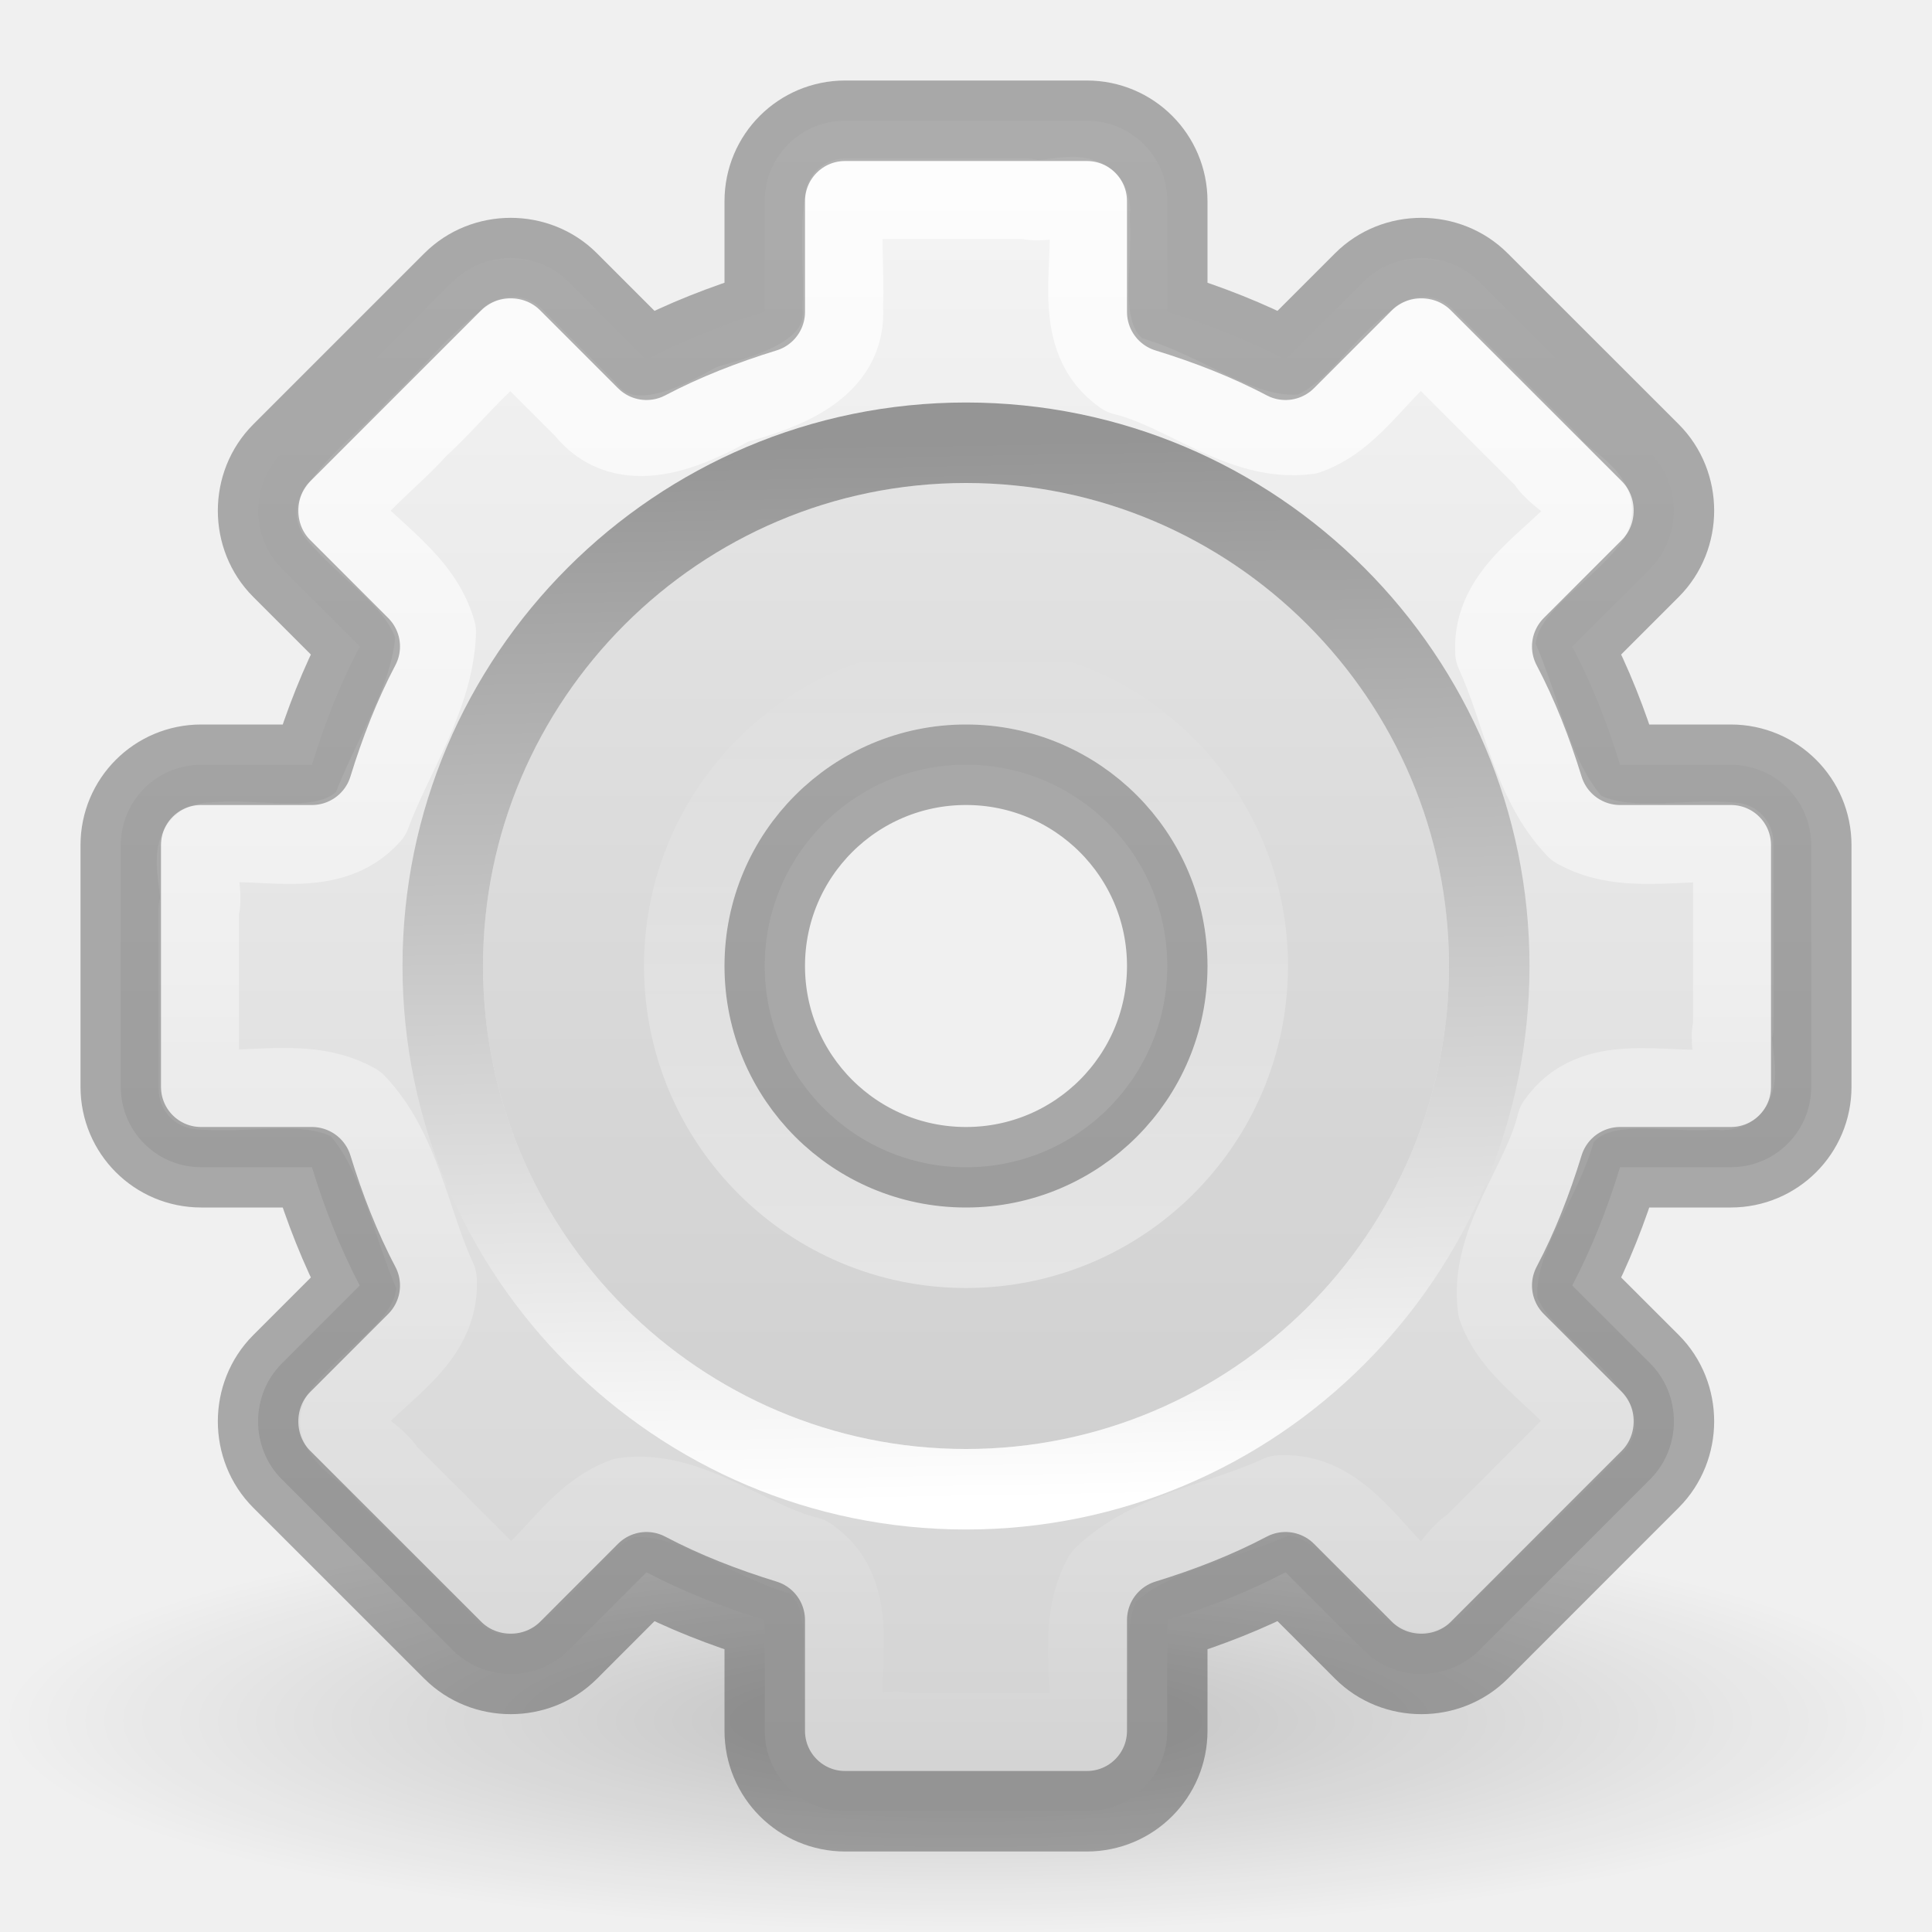
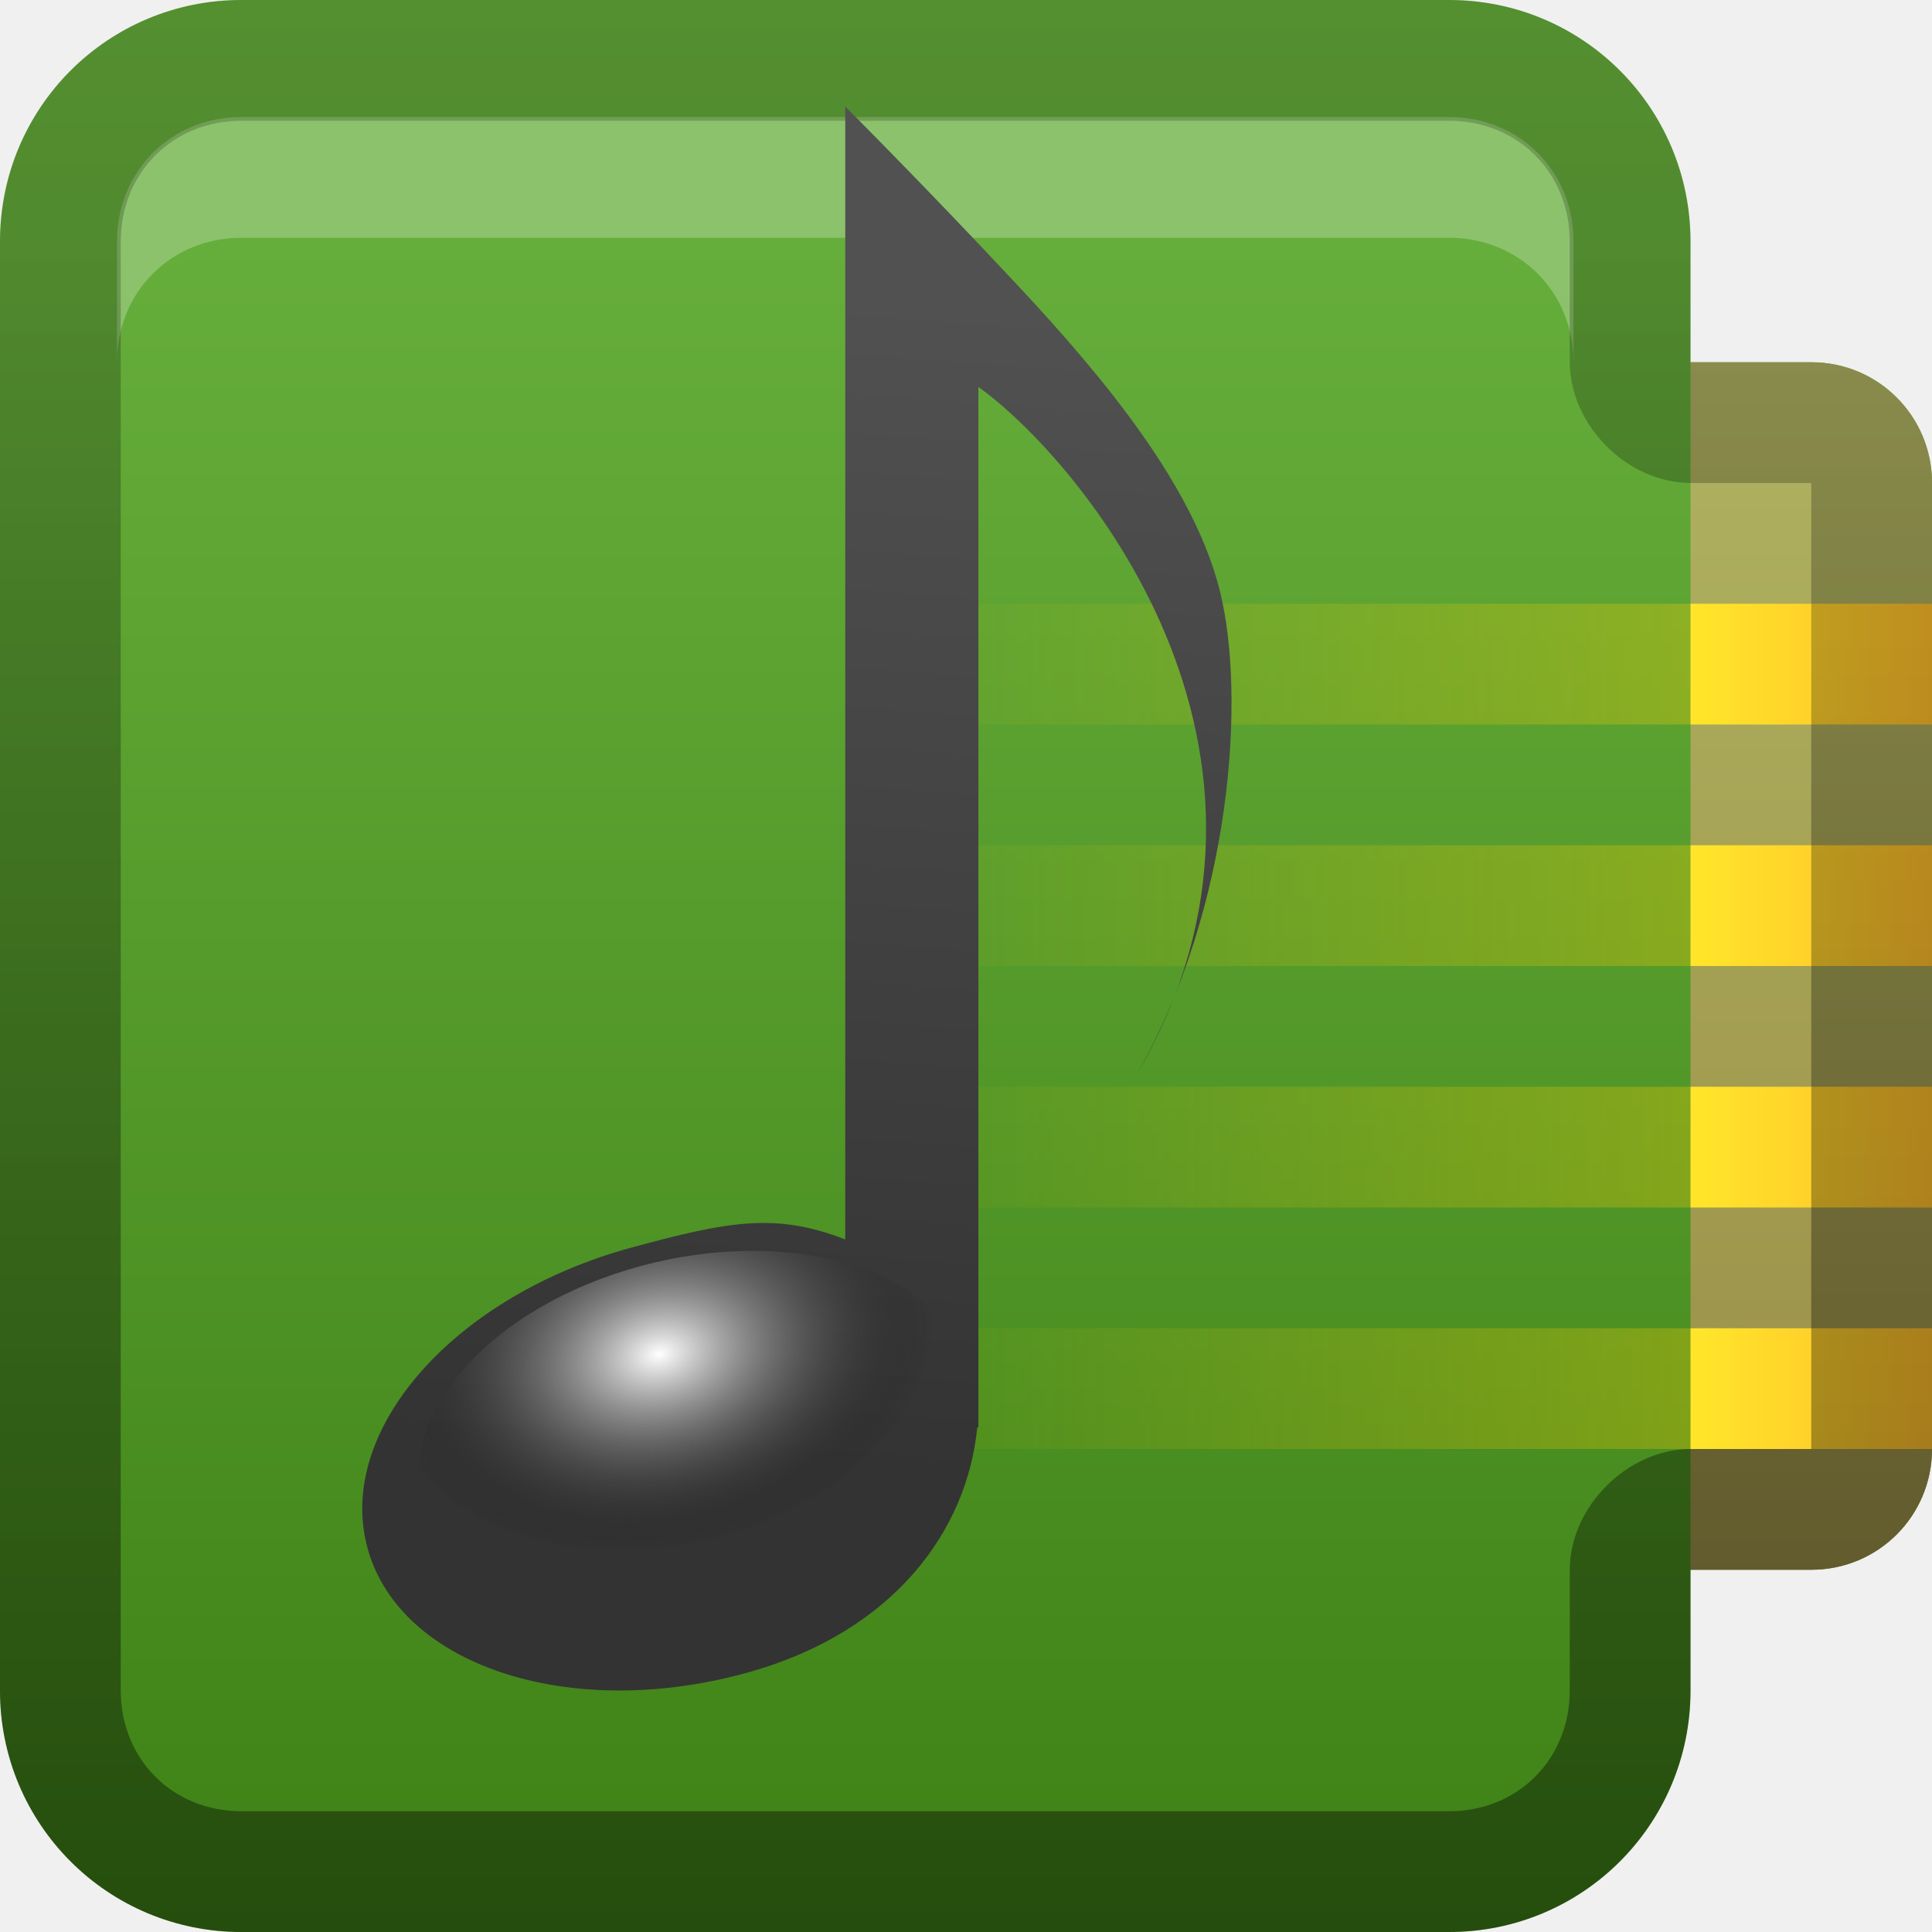
- <svg xmlns="http://www.w3.org/2000/svg" xmlns:xlink="http://www.w3.org/1999/xlink" version="1.1" width="24" height="24" id="svg3879">
-   <defs id="defs3881">
-     <linearGradient x1="12" y1="16" x2="12" y2="8" id="linearGradient3830" xlink:href="#linearGradient3805" gradientUnits="userSpaceOnUse" />
-     <linearGradient id="linearGradient3805">
-       <stop id="stop3807" style="stop-color:#ffffff;stop-opacity:1" offset="0" />
-       <stop id="stop3809" style="stop-color:#ffffff;stop-opacity:0" offset="1" />
+ <svg xmlns="http://www.w3.org/2000/svg" xmlns:xlink="http://www.w3.org/1999/xlink" width="16" height="16" id="svg2" version="1.0" style="display:inline">
+   <defs id="defs4">
+     <linearGradient id="linearGradient4885">
+       <stop style="stop-color:#ffcc00;stop-opacity:1;" offset="0" id="stop4887" />
+       <stop style="stop-color:#ffcc00;stop-opacity:0;" offset="1" id="stop4889" />
    </linearGradient>
-     <linearGradient x1="12.479" y1="2" x2="12.479" y2="22.007" id="linearGradient3814" xlink:href="#linearGradient3805" gradientUnits="userSpaceOnUse" gradientTransform="translate(0,8)" />
-     <linearGradient x1="86.133" y1="105.105" x2="84.639" y2="20.895" id="linearGradient3610" xlink:href="#linearGradient5128" gradientUnits="userSpaceOnUse" gradientTransform="matrix(0.1562312,0,0,0.1562312,2.0012,10.15743)" />
-     <linearGradient id="linearGradient5128">
-       <stop id="stop5130" style="stop-color:#ffffff;stop-opacity:1" offset="0" />
-       <stop id="stop5132" style="stop-color:#959595;stop-opacity:1" offset="1" />
+     <linearGradient id="linearGradient3327">
+       <stop style="stop-color:#000000;stop-opacity:1;" offset="0" id="stop3330" />
+       <stop style="stop-color:#000000;stop-opacity:0;" offset="1" id="stop3333" />
    </linearGradient>
-     <linearGradient x1="32.036" y1="19" x2="32.036" y2="47.012" id="linearGradient3614-2" xlink:href="#linearGradient3309-1" gradientUnits="userSpaceOnUse" gradientTransform="matrix(0.7777778,0,0,0.7777778,-12.11111,-5.666669)" />
-     <linearGradient x1="63.999" y1="3.1" x2="63.999" y2="122.899" id="linearGradient3309-1" gradientUnits="userSpaceOnUse">
-       <stop id="stop3311-5" style="stop-color:#f6f6f6;stop-opacity:1" offset="0" />
-       <stop id="stop3313-0" style="stop-color:#d2d2d2;stop-opacity:1" offset="1" />
+     <linearGradient id="ButtonColor" x1="10.32" y1="21" x2="10.32" y2="0.999" gradientUnits="userSpaceOnUse">
+       <stop style="stop-color:#29669f;stop-opacity:1;" offset="0" id="stop3189" />
+       <stop style="stop-color:#88b6e0;stop-opacity:1;" offset="1" id="stop3191" />
    </linearGradient>
-     <linearGradient x1="25.923" y1="19" x2="25.923" y2="47.045" id="linearGradient3616-9" xlink:href="#linearGradient3397-0" gradientUnits="userSpaceOnUse" gradientTransform="matrix(0.7777778,0,0,0.7777778,-12.11111,-5.666669)" />
-     <linearGradient id="linearGradient3397-0">
-       <stop id="stop3399-4" style="stop-color:#aaaaaa;stop-opacity:1" offset="0" />
-       <stop id="stop3401-0" style="stop-color:#8c8c8c;stop-opacity:1" offset="1" />
+     <linearGradient xlink:href="#linearGradient3327" id="linearGradient3629" x1="0" y1="8" x2="29.017" y2="8" gradientUnits="userSpaceOnUse" gradientTransform="matrix(0,-1,1,0,-20,16)" />
+     <linearGradient xlink:href="#SVGID_1_-4" id="linearGradient3765" gradientUnits="userSpaceOnUse" gradientTransform="matrix(0.09341072,0,0,0.04108075,-26.75646,8.024665)" x1="383.289" y1="0" x2="383.289" y2="218.48" />
+     <linearGradient id="SVGID_1_-4" gradientUnits="userSpaceOnUse" x1="383.289" y1="0" x2="383.289" y2="218.48">
+       <stop offset="0.006" style="stop-color:#ED2828" id="stop3143-2" />
+       <stop offset="0.5" style="stop-color:#EF3B39" id="stop3145-1" />
+       <stop offset="0.994" style="stop-color:#C02126" id="stop3147-3" />
    </linearGradient>
-     <linearGradient id="linearGradient10691">
-       <stop id="stop10693" style="stop-color:#000000;stop-opacity:1" offset="0" />
-       <stop id="stop10695" style="stop-color:#000000;stop-opacity:0" offset="1" />
+     <linearGradient y2="180.675" x2="175.308" y1="73.254" x1="175.308" gradientUnits="userSpaceOnUse" id="linearGradient3749-5">
+       <stop id="stop3751-8" style="stop-color:#000000;stop-opacity:1;" offset="0" />
+       <stop id="stop3753-7" style="stop-color:#000000;stop-opacity:0.473;" offset="0.994" />
    </linearGradient>
-     <radialGradient cx="6.703" cy="73.616" r="7.228" fx="6.703" fy="73.616" id="radialGradient3877" xlink:href="#linearGradient10691" gradientUnits="userSpaceOnUse" gradientTransform="matrix(1.660096,0,0,0.3631501,0.8728521,2.641448)" />
-     <linearGradient x1="12" y1="16" x2="12" y2="8" id="linearGradient3011" xlink:href="#linearGradient3805" gradientUnits="userSpaceOnUse" gradientTransform="matrix(1.011603,0,0,1.011603,-0.1392398,-0.1392394)" />
-     <linearGradient x1="12.479" y1="2" x2="12.479" y2="22.007" id="linearGradient3014" xlink:href="#linearGradient3805" gradientUnits="userSpaceOnUse" />
-     <linearGradient x1="86.133" y1="105.105" x2="84.639" y2="20.895" id="linearGradient3017" xlink:href="#linearGradient5128" gradientUnits="userSpaceOnUse" gradientTransform="matrix(0.1562312,0,0,0.1562312,2.0012,2.157431)" />
-     <linearGradient x1="32.036" y1="19" x2="32.036" y2="47.012" id="linearGradient3021" xlink:href="#linearGradient3309-1" gradientUnits="userSpaceOnUse" gradientTransform="matrix(0.7777778,0,0,0.7777778,-12.11111,-13.66667)" />
-     <radialGradient cx="6.703" cy="73.616" r="7.228" fx="6.703" fy="73.616" id="radialGradient3026" xlink:href="#linearGradient10691" gradientUnits="userSpaceOnUse" gradientTransform="matrix(1.660096,0,0,0.3631501,0.8728521,-5.358552)" />
-     <linearGradient x1="32.036" y1="19" x2="32.036" y2="47.012" id="linearGradient3021-0" xlink:href="#linearGradient3309-1-9" gradientUnits="userSpaceOnUse" gradientTransform="matrix(0.7777778,0,0,0.7777778,-12.11111,-13.66667)" />
-     <linearGradient x1="63.999" y1="3.1" x2="63.999" y2="122.899" id="linearGradient3309-1-9" gradientUnits="userSpaceOnUse">
-       <stop id="stop3311-5-9" style="stop-color:#f6f6f6;stop-opacity:1" offset="0" />
-       <stop id="stop3313-0-9" style="stop-color:#d2d2d2;stop-opacity:1" offset="1" />
+     <linearGradient xlink:href="#linearGradient3749-5" id="linearGradient3754" gradientUnits="userSpaceOnUse" gradientTransform="matrix(0.04164302,0,0,0.03408859,1.944467,0.7864432)" x1="175.308" y1="73.254" x2="175.308" y2="180.675" />
+     <linearGradient xlink:href="#linearGradient3749-5" id="linearGradient3756" gradientUnits="userSpaceOnUse" gradientTransform="matrix(0.04998763,0,0,0.03408859,2.479535,0.7864432)" x1="175.308" y1="73.254" x2="175.308" y2="180.675" />
+     <linearGradient y2="180.675" x2="175.308" y1="73.254" x1="175.308" gradientTransform="matrix(0.04859283,0,0,0.03408859,3.115962,0.7864432)" gradientUnits="userSpaceOnUse" id="linearGradient3809" xlink:href="#linearGradient3749-5" />
+     <linearGradient xlink:href="#linearGradient3696" id="linearGradient4163" x1="6" y1="48" x2="90" y2="48" gradientUnits="userSpaceOnUse" gradientTransform="translate(-96,0)" />
+     <linearGradient id="linearGradient3696">
+       <stop id="stop3698" offset="0" style="stop-color:#2458a6;stop-opacity:1;" />
+       <stop id="stop3700" offset="1" style="stop-color:#598ad4;stop-opacity:1;" />
    </linearGradient>
-     <linearGradient x1="25.923" y1="19" x2="25.923" y2="47.045" id="linearGradient3023" xlink:href="#linearGradient3397-0-3" gradientUnits="userSpaceOnUse" gradientTransform="matrix(0.7777778,0,0,0.7777778,-12.11111,-13.66667)" />
-     <linearGradient id="linearGradient3397-0-3">
-       <stop id="stop3399-4-5" style="stop-color:#aaaaaa;stop-opacity:1" offset="0" />
-       <stop id="stop3401-0-8" style="stop-color:#8c8c8c;stop-opacity:1" offset="1" />
+     <linearGradient y2="48" x2="90" y1="48" x1="6" gradientTransform="translate(-52.8672,-57.25286)" gradientUnits="userSpaceOnUse" id="linearGradient3738" xlink:href="#linearGradient3696" />
+     <linearGradient gradientTransform="matrix(0.1938816,0,0,0.1938816,-1.400722,-1.946143)" xlink:href="#linearGradient4099" id="linearGradient4113" x1="22.111" y1="62.984" x2="40" y2="32" gradientUnits="userSpaceOnUse" />
+     <linearGradient id="linearGradient4099">
+       <stop style="stop-color:#9ede27;stop-opacity:1;" offset="0" id="stop4101" />
+       <stop style="stop-color:#c8f16b;stop-opacity:1;" offset="1" id="stop4103" />
    </linearGradient>
+     <linearGradient gradientTransform="matrix(0.1938816,0,0,0.1938816,-1.525615,-1.946143)" xlink:href="#linearGradient4099" id="linearGradient4105" x1="38" y1="74" x2="70" y2="49" gradientUnits="userSpaceOnUse" />
+     <linearGradient id="linearGradient3712">
+       <stop style="stop-color:#9ede27;stop-opacity:1;" offset="0" id="stop3714" />
+       <stop style="stop-color:#c8f16b;stop-opacity:1;" offset="1" id="stop3716" />
+     </linearGradient>
+     <linearGradient xlink:href="#linearGradient3799-3" id="linearGradient3746" gradientUnits="userSpaceOnUse" x1="56.037" y1="49.333" x2="56.037" y2="13.593" gradientTransform="matrix(0.2651809,0,0,0.2651809,-0.3487254,-3.708152)" />
+     <linearGradient id="linearGradient3799-3">
+       <stop style="stop-color:#1a1a1a;stop-opacity:1;" offset="0" id="stop3801-3" />
+       <stop style="stop-color:#000000;stop-opacity:1;" offset="1" id="stop3803-2" />
+     </linearGradient>
+     <linearGradient y2="13.593" x2="56.037" y1="49.333" x1="56.037" gradientTransform="matrix(0.1938816,0,0,0.1938816,-1.340196,-1.884337)" gradientUnits="userSpaceOnUse" id="linearGradient3726" xlink:href="#linearGradient3799-3" />
+     <radialGradient xlink:href="#linearGradient3784-2" id="radialGradient3758" gradientUnits="userSpaceOnUse" gradientTransform="matrix(1.045621,0.08243661,-0.05194947,0.909878,0.8494304,1.339968)" cx="49.581" cy="67.041" fx="49.581" fy="67.041" r="10" />
+     <linearGradient id="linearGradient3784-2">
+       <stop id="stop3786-4" offset="0" style="stop-color:#a0a0a0;stop-opacity:1;" />
+       <stop id="stop3790-2" offset="1" style="stop-color:#1a1a1a;stop-opacity:1;" />
+     </linearGradient>
+     <radialGradient r="10" fy="67.041" fx="49.581" cy="67.041" cx="49.581" gradientTransform="matrix(1.045621,0.08243661,-0.05194947,0.909878,0.8494304,1.339968)" gradientUnits="userSpaceOnUse" id="radialGradient3745" xlink:href="#linearGradient3784-2" />
+     <radialGradient xlink:href="#linearGradient3784-2" id="radialGradient3698" cx="10.117" cy="6.534" fx="10.117" fy="6.534" r="2.649" gradientTransform="matrix(0.605486,-0.1829174,0.1332223,0.440987,0.8185383,7.699639)" gradientUnits="userSpaceOnUse" />
+     <linearGradient xlink:href="#linearGradient3875" id="linearGradient3672" x1="10" y1="22" x2="10" y2="1.975" gradientUnits="userSpaceOnUse" />
+     <linearGradient id="linearGradient3875">
+       <stop id="stop3877" offset="0" style="stop-color:#3e8116;stop-opacity:1;" />
+       <stop id="stop3879" offset="1" style="stop-color:#66ae3b;stop-opacity:1;" />
+     </linearGradient>
+     <linearGradient xlink:href="#linearGradient3875" id="linearGradient3859" gradientUnits="userSpaceOnUse" gradientTransform="matrix(0,-1,1,0,-2,17)" x1="1" y1="9" x2="15" y2="9" />
+     <linearGradient xlink:href="#linearGradient3869" id="linearGradient3686" x1="20" y1="17" x2="20" y2="3" gradientUnits="userSpaceOnUse" />
+     <linearGradient id="linearGradient3869">
+       <stop style="stop-color:#958741;stop-opacity:1;" offset="0" id="stop3871" />
+       <stop style="stop-color:#b4ba66;stop-opacity:1;" offset="1" id="stop3873" />
+     </linearGradient>
+     <linearGradient gradientTransform="translate(-5,-2)" y2="3" x2="20" y1="17" x1="20" gradientUnits="userSpaceOnUse" id="linearGradient3950" xlink:href="#linearGradient3869" />
+     <linearGradient xlink:href="#linearGradient3809-1" id="linearGradient3772" gradientUnits="userSpaceOnUse" gradientTransform="matrix(0.25,0,0,0.25,-41,-13.5)" x1="78" y1="72" x2="88" y2="72" />
+     <linearGradient id="linearGradient3809-1">
+       <stop style="stop-color:#ffbd2a;stop-opacity:1;" offset="0" id="stop3811" />
+       <stop style="stop-color:#ffe62a;stop-opacity:1;" offset="1" id="stop3813" />
+     </linearGradient>
+     <linearGradient y2="72" x2="88" y1="72" x1="78" gradientTransform="matrix(0.2,0,0,0.25,-31.6,-12.5)" gradientUnits="userSpaceOnUse" id="linearGradient3967" xlink:href="#linearGradient3809-1" />
+     <linearGradient xlink:href="#linearGradient3809-1" id="linearGradient3900" gradientUnits="userSpaceOnUse" gradientTransform="matrix(0.2,0,0,0.25,-31.6,-10.5)" x1="78" y1="72" x2="88" y2="72" />
+     <linearGradient xlink:href="#linearGradient3809-1" id="linearGradient3904" gradientUnits="userSpaceOnUse" gradientTransform="matrix(0.2,0,0,0.25,-31.6,-8.5)" x1="78" y1="72" x2="88" y2="72" />
+     <linearGradient xlink:href="#linearGradient3809-1" id="linearGradient3908" gradientUnits="userSpaceOnUse" gradientTransform="matrix(0.2,0,0,0.25,-31.6,-6.5)" x1="78" y1="72" x2="88" y2="72" />
+     <linearGradient id="linearGradient3872">
+       <stop style="stop-color:#ececec;stop-opacity:1;" offset="0" id="stop3874" />
+       <stop style="stop-color:#ececec;stop-opacity:0;" offset="1" id="stop3876" />
+     </linearGradient>
+     <radialGradient xlink:href="#linearGradient3971" id="radialGradient3848" gradientUnits="userSpaceOnUse" gradientTransform="matrix(0.328125,0,0,0.328125,-2,-4.75)" cx="32" cy="32" fx="32" fy="32" r="16" />
+     <linearGradient id="linearGradient3971">
+       <stop style="stop-color:#4d4d4d;stop-opacity:1;" offset="0" id="stop3973" />
+       <stop style="stop-color:#333333;stop-opacity:1;" offset="1" id="stop3975" />
+     </linearGradient>
+     <radialGradient r="16" fy="32" fx="32" cy="32" cx="32" gradientTransform="matrix(0.234375,0,0,0.234375,-2,-3.25)" gradientUnits="userSpaceOnUse" id="radialGradient4137" xlink:href="#linearGradient3971" />
+     <linearGradient xlink:href="#linearGradient3872" id="linearGradient4110" gradientUnits="userSpaceOnUse" gradientTransform="translate(-7,3)" x1="4" y1="4.5" x2="5" y2="4.5" />
+     <linearGradient xlink:href="#linearGradient3872" id="linearGradient4114" gradientUnits="userSpaceOnUse" gradientTransform="translate(-7,1)" x1="4" y1="4.5" x2="5" y2="4.5" />
+     <linearGradient xlink:href="#linearGradient3872" id="linearGradient4117" gradientUnits="userSpaceOnUse" gradientTransform="translate(-7,-1)" x1="4" y1="4.5" x2="5" y2="4.5" />
+     <linearGradient xlink:href="#linearGradient3872" id="linearGradient4123" gradientUnits="userSpaceOnUse" gradientTransform="translate(4,3)" x1="4" y1="4.5" x2="5" y2="4.5" />
+     <linearGradient xlink:href="#linearGradient3872" id="linearGradient4126" gradientUnits="userSpaceOnUse" gradientTransform="translate(4,1)" x1="4" y1="4.5" x2="5" y2="4.5" />
+     <linearGradient xlink:href="#linearGradient3872" id="linearGradient4129" gradientUnits="userSpaceOnUse" gradientTransform="translate(4,-1)" x1="4" y1="4.5" x2="5" y2="4.5" />
+     <linearGradient xlink:href="#linearGradient3872" id="linearGradient4135" gradientUnits="userSpaceOnUse" gradientTransform="translate(4,3)" x1="4" y1="4.5" x2="5" y2="4.5" />
+     <linearGradient xlink:href="#linearGradient3872" id="linearGradient4138" gradientUnits="userSpaceOnUse" gradientTransform="translate(4,1)" x1="4" y1="4.5" x2="5" y2="4.5" />
+     <linearGradient xlink:href="#linearGradient3872" id="linearGradient4141" gradientUnits="userSpaceOnUse" gradientTransform="translate(4,-1)" x1="4" y1="4.5" x2="5" y2="4.5" />
+     <linearGradient xlink:href="#linearGradient3872" id="linearGradient4147" gradientUnits="userSpaceOnUse" gradientTransform="translate(-7,3)" x1="4" y1="4.5" x2="5" y2="4.5" />
+     <linearGradient xlink:href="#linearGradient3872" id="linearGradient4150" gradientUnits="userSpaceOnUse" gradientTransform="translate(-7,1)" x1="4" y1="4.5" x2="5" y2="4.5" />
+     <linearGradient xlink:href="#linearGradient3872" id="linearGradient4153" gradientUnits="userSpaceOnUse" gradientTransform="translate(-7,-1)" x1="4" y1="4.5" x2="5" y2="4.5" />
+     <linearGradient xlink:href="#linearGradient3872-6" id="linearGradient3989" gradientUnits="userSpaceOnUse" gradientTransform="translate(2,8)" x1="4" y1="4.5" x2="5" y2="4.5" />
+     <linearGradient id="linearGradient3872-6">
+       <stop style="stop-color:#ececec;stop-opacity:1;" offset="0" id="stop3874-3" />
+       <stop style="stop-color:#ececec;stop-opacity:0;" offset="1" id="stop3876-5" />
+     </linearGradient>
+     <linearGradient xlink:href="#linearGradient3872-6" id="linearGradient3987" gradientUnits="userSpaceOnUse" gradientTransform="translate(2,6)" x1="4" y1="4.5" x2="5" y2="4.5" />
+     <linearGradient xlink:href="#linearGradient3872-6" id="linearGradient3978" gradientUnits="userSpaceOnUse" gradientTransform="translate(-8,8)" x1="4" y1="4.5" x2="5" y2="4.5" />
+     <linearGradient xlink:href="#linearGradient3872-6" id="linearGradient3981" gradientUnits="userSpaceOnUse" gradientTransform="translate(-8,6)" x1="4" y1="4.5" x2="5" y2="4.5" />
+     <radialGradient xlink:href="#linearGradient3971-3" id="radialGradient3870" gradientUnits="userSpaceOnUse" gradientTransform="matrix(0.140625,0,0,0.09375,11,1.5)" cx="32" cy="32" fx="32" fy="32" r="16" />
+     <linearGradient id="linearGradient3971-3">
+       <stop style="stop-color:#4d4d4d;stop-opacity:1;" offset="0" id="stop3973-0" />
+       <stop style="stop-color:#333333;stop-opacity:1;" offset="1" id="stop3975-0" />
+     </linearGradient>
+     <radialGradient r="16" fy="32" fx="32" cy="32" cx="32" gradientTransform="matrix(0.140625,0,0,0.09375,7,1.5)" gradientUnits="userSpaceOnUse" id="radialGradient4183" xlink:href="#linearGradient3971-3" />
+     <linearGradient gradientTransform="translate(-40,-64)" y2="77.026" x2="53.09" y1="74.998" x1="53.09" gradientUnits="userSpaceOnUse" id="linearGradient4857" xlink:href="#linearGradient4549" />
+     <linearGradient id="linearGradient4549">
+       <stop style="stop-color:#c4c4c4;stop-opacity:1;" offset="0" id="stop4551" />
+       <stop style="stop-color:#f1f1f1;stop-opacity:1;" offset="1" id="stop4553" />
+     </linearGradient>
+     <linearGradient xlink:href="#linearGradient3277" id="linearGradient3153" gradientUnits="userSpaceOnUse" gradientTransform="matrix(1.194653,0,0,1.194653,-17.36014,92.47176)" x1="70.782" y1="83.017" x2="75.404" y2="22.03" />
+     <linearGradient id="linearGradient3277">
+       <stop style="stop-color:#333333;stop-opacity:1;" offset="0" id="stop3279-9" />
+       <stop style="stop-color:#515151;stop-opacity:1;" offset="1" id="stop3281" />
+     </linearGradient>
+     <radialGradient r="14.672" fy="75.264" fx="40.847" cy="75.264" cx="40.847" gradientTransform="matrix(0.9847961,0.02597927,-0.01823822,0.6913564,1.993706,24.82026)" gradientUnits="userSpaceOnUse" id="radialGradient3109" xlink:href="#linearGradient3266" />
+     <linearGradient id="linearGradient3266">
+       <stop style="stop-color:#ffffff;stop-opacity:1;" offset="0" id="stop2807" />
+       <stop style="stop-color:#000000;stop-opacity:0;" offset="1" id="stop2809" />
+     </linearGradient>
+     <radialGradient r="14.672" fy="75.264" fx="40.847" cy="75.264" cx="40.847" gradientTransform="matrix(0.9847961,0.02597927,-0.01823822,0.6913564,1.993706,24.82026)" gradientUnits="userSpaceOnUse" id="radialGradient4852" xlink:href="#linearGradient3266" />
+     <linearGradient xlink:href="#linearGradient3277" id="linearGradient4883" gradientUnits="userSpaceOnUse" gradientTransform="matrix(1.194653,0,0,1.194653,-17.36014,92.47176)" x1="70.782" y1="83.017" x2="75.404" y2="22.03" />
+     <linearGradient xlink:href="#linearGradient4885" id="linearGradient4891" x1="7" y1="7.5" x2="14" y2="7.5" gradientUnits="userSpaceOnUse" gradientTransform="translate(-21,0)" />
+     <linearGradient xlink:href="#linearGradient4885" id="linearGradient4895" gradientUnits="userSpaceOnUse" gradientTransform="translate(-21,2)" x1="7" y1="7.5" x2="14" y2="7.5" />
+     <linearGradient xlink:href="#linearGradient4885" id="linearGradient4899" gradientUnits="userSpaceOnUse" gradientTransform="translate(-21,4)" x1="7" y1="7.5" x2="14" y2="7.5" />
+     <linearGradient xlink:href="#linearGradient4885" id="linearGradient4903" gradientUnits="userSpaceOnUse" gradientTransform="translate(-21,-2)" x1="7" y1="7.5" x2="14" y2="7.5" />
  </defs>
-   <path d="M 24,21.375 C 24,22.825 18.627,24 12,24 5.373,24 1.348125e-4,22.825 1.348125e-4,21.375 1.348125e-4,19.925 5.373,18.75 12,18.75 c 6.627,0 12,1.175 12,2.625 z" id="path10689" style="opacity:0.2;fill:url(#radialGradient3026);fill-opacity:1;fill-rule:nonzero;stroke:none;stroke-width:0.8;marker:none;visibility:visible;display:inline;overflow:visible" />
-   <path d="m 10.5,1.5 c -0.554,0 -1,0.446 -1,1 l 0,1.375 C 8.993,4.031 8.493,4.225 8.031,4.469 L 7.062,3.5 C 6.671,3.108 6.017,3.108 5.625,3.5 L 3.5,5.625 C 3.108,6.017 3.108,6.671 3.5,7.062 L 4.469,8.031 C 4.225,8.493 4.031,8.993 3.875,9.5 L 2.5,9.5 c -0.554,0 -1,0.446 -1,1 l 0,3 c 0,0.554 0.446,1 1,1 l 1.375,0 c 0.156,0.507 0.35,1.007 0.594,1.469 L 3.5,16.938 c -0.392,0.392 -0.392,1.046 0,1.438 L 5.625,20.5 c 0.392,0.392 1.046,0.392 1.438,0 L 8.031,19.531 C 8.493,19.775 8.993,19.969 9.5,20.125 l 0,1.375 c 0,0.554 0.446,1 1,1 l 3,0 c 0.554,0 1,-0.446 1,-1 l 0,-1.375 c 0.507,-0.156 1.007,-0.35 1.469,-0.594 L 16.938,20.5 c 0.392,0.392 1.046,0.392 1.438,0 L 20.5,18.375 c 0.392,-0.392 0.392,-1.046 0,-1.438 L 19.531,15.969 C 19.775,15.507 19.969,15.007 20.125,14.5 l 1.375,0 c 0.554,0 1,-0.446 1,-1 l 0,-3 c 0,-0.554 -0.446,-1 -1,-1 l -1.375,0 C 19.969,8.993 19.775,8.493 19.531,8.031 L 20.5,7.062 c 0.392,-0.392 0.392,-1.046 0,-1.438 L 18.375,3.5 C 17.983,3.108 17.329,3.108 16.938,3.5 L 15.969,4.469 C 15.507,4.225 15.007,4.031 14.5,3.875 l 0,-1.375 c 0,-0.554 -0.446,-1 -1,-1 l -3,0 z m 1.5,8 c 1.381,0 2.5,1.119 2.5,2.5 0,1.381 -1.119,2.5 -2.5,2.5 -1.381,0 -2.5,-1.119 -2.5,-2.5 0,-1.381 1.119,-2.5 2.5,-2.5 z" id="rect3623" style="color:#000000;fill:url(#linearGradient3021);fill-opacity:1;fill-rule:nonzero;stroke:none;stroke-width:1;marker:none;visibility:visible;display:block;overflow:visible;enable-background:accumulate" />
-   <path d="m 12,6 c -3.31,0 -6,2.69 -6,6 0,3.31 2.69,6 6,6 3.31,0 6,-2.69 6,-6 0,-3.31 -2.69,-6 -6,-6 z m 0,3 c 1.657,0 3,1.343 3,3 0,1.657 -1.343,3 -3,3 -1.657,0 -3,-1.343 -3,-3 0,-1.657 1.343,-3 3,-3 z" id="path3315" style="opacity:0.05;fill:#000000;fill-opacity:1;stroke:none" />
-   <path d="m 12,5.5 c -3.584,0 -6.5,2.916 -6.5,6.5 C 5.5,15.584 8.416,18.5 12,18.5 c 3.584,0 6.5,-2.916 6.5,-6.5 0,-3.584 -2.916,-6.5 -6.5,-6.5 z" id="path28" style="fill:none;stroke:url(#linearGradient3017);stroke-width:1;stroke-miterlimit:4;stroke-dasharray:none" />
-   <path d="M 10.5,2.469 C 10.426,2.857 10.491,3.37 10.469,3.805 10.533,4.583 9.698,4.858 9.1,5.022 8.553,5.333 7.751,5.694 7.263,5.076 6.967,4.78 6.671,4.484 6.375,4.188 5.943,4.474 5.59,4.951 5.189,5.311 4.87,5.672 4.433,5.984 4.188,6.375 4.595,6.865 5.236,7.213 5.413,7.852 5.389,8.65 4.873,9.381 4.601,10.119 4.099,10.683 3.286,10.4 2.627,10.469 2.282,10.456 2.556,11.055 2.469,11.294 c 0.001,0.745 -0.002,1.49 0.002,2.235 0.646,0.064 1.357,-0.151 1.945,0.18 0.556,0.579 0.676,1.474 1.007,2.189 0.042,0.753 -0.732,1.126 -1.149,1.641 -0.217,0.272 0.385,0.504 0.516,0.75 0.508,0.508 1.015,1.015 1.523,1.523 0.522,-0.305 0.84,-0.989 1.445,-1.205 0.815,-0.107 1.514,0.546 2.284,0.734 0.651,0.452 0.364,1.31 0.427,1.975 -0.089,0.418 0.528,0.13 0.769,0.215 0.764,-0.001 1.528,0.002 2.292,-0.002 0.064,-0.646 -0.151,-1.357 0.18,-1.945 0.579,-0.556 1.474,-0.676 2.189,-1.007 0.753,-0.042 1.126,0.732 1.641,1.149 0.272,0.217 0.504,-0.385 0.75,-0.516 0.508,-0.508 1.015,-1.015 1.523,-1.523 -0.305,-0.522 -0.989,-0.84 -1.205,-1.445 -0.107,-0.815 0.546,-1.514 0.734,-2.284 0.452,-0.651 1.31,-0.364 1.975,-0.427 0.418,0.089 0.13,-0.528 0.215,-0.769 -0.001,-0.764 0.002,-1.528 -0.002,-2.292 -0.646,-0.064 -1.357,0.151 -1.945,-0.18 C 19.028,9.712 18.908,8.817 18.577,8.102 18.535,7.349 19.31,6.976 19.727,6.461 19.944,6.189 19.341,5.957 19.211,5.711 18.703,5.203 18.195,4.695 17.688,4.188 17.165,4.492 16.848,5.176 16.242,5.392 15.427,5.499 14.728,4.846 13.958,4.658 13.308,4.206 13.595,3.348 13.531,2.683 13.62,2.265 13.003,2.553 12.762,2.469 c -0.754,0 -1.508,0 -2.262,0 z" id="path3799" style="opacity:0.8;color:#000000;fill:none;stroke:url(#linearGradient3014);stroke-width:1;stroke-linecap:butt;stroke-linejoin:round;stroke-miterlimit:4;stroke-opacity:1;stroke-dasharray:none;stroke-dashoffset:0;marker:none;visibility:visible;display:block;overflow:visible;enable-background:accumulate" />
-   <path d="m 15.5,12 a 3.5,3.5 0 1 1 -7,0 3.5,3.5 0 1 1 7,0 z" id="path3822" style="opacity:0.4;color:#000000;fill:none;stroke:url(#linearGradient3011);stroke-width:1;stroke-opacity:1;marker:none;visibility:visible;display:block;overflow:visible;enable-background:accumulate" />
-   <path d="m 10.5,1.5 c -0.554,0 -1,0.446 -1,1 l 0,1.375 C 8.993,4.031 8.493,4.225 8.031,4.469 L 7.062,3.5 C 6.671,3.108 6.017,3.108 5.625,3.5 L 3.5,5.625 C 3.108,6.017 3.108,6.671 3.5,7.062 L 4.469,8.031 C 4.225,8.493 4.031,8.993 3.875,9.5 L 2.5,9.5 c -0.554,0 -1,0.446 -1,1 l 0,3 c 0,0.554 0.446,1 1,1 l 1.375,0 c 0.156,0.507 0.35,1.007 0.594,1.469 L 3.5,16.938 c -0.392,0.392 -0.392,1.046 0,1.438 L 5.625,20.5 c 0.392,0.392 1.046,0.392 1.438,0 L 8.031,19.531 C 8.493,19.775 8.993,19.969 9.5,20.125 l 0,1.375 c 0,0.554 0.446,1 1,1 l 3,0 c 0.554,0 1,-0.446 1,-1 l 0,-1.375 c 0.507,-0.156 1.007,-0.35 1.469,-0.594 L 16.938,20.5 c 0.392,0.392 1.046,0.392 1.438,0 L 20.5,18.375 c 0.392,-0.392 0.392,-1.046 0,-1.438 L 19.531,15.969 C 19.775,15.507 19.969,15.007 20.125,14.5 l 1.375,0 c 0.554,0 1,-0.446 1,-1 l 0,-3 c 0,-0.554 -0.446,-1 -1,-1 l -1.375,0 C 19.969,8.993 19.775,8.493 19.531,8.031 L 20.5,7.062 c 0.392,-0.392 0.392,-1.046 0,-1.438 L 18.375,3.5 C 17.983,3.108 17.329,3.108 16.938,3.5 L 15.969,4.469 C 15.507,4.225 15.007,4.031 14.5,3.875 l 0,-1.375 c 0,-0.554 -0.446,-1 -1,-1 l -3,0 z m 1.5,8 c 1.381,0 2.5,1.119 2.5,2.5 0,1.381 -1.119,2.5 -2.5,2.5 -1.381,0 -2.5,-1.119 -2.5,-2.5 0,-1.381 1.119,-2.5 2.5,-2.5 z" id="rect3623-2" style="opacity:0.3;color:#000000;fill:none;stroke:#000000;stroke-width:1;stroke-linecap:butt;stroke-linejoin:round;stroke-miterlimit:4;stroke-opacity:1;stroke-dasharray:none;stroke-dashoffset:0;marker:none;visibility:visible;display:block;overflow:visible;enable-background:accumulate" />
+   <g id="layer1">
+     <path style="fill:url(#linearGradient3859);fill-opacity:1;fill-rule:nonzero;stroke:none" d="M 2 0 C 0.892 0 3.0947467e-18 0.892 0 2 L 0 14 C 0 15.108 0.892 16 2 16 L 12 16 C 13.108 16 14 15.108 14 14 L 14 13 L 15 13 C 15.554 13 16 12.554 16 12 L 16 4 C 16 3.446 15.554 3 15 3 L 14 3 L 14 2 C 14 0.892 13.108 3.0947467e-18 12 0 L 2 0 z " id="rect3196" />
+     <rect style="opacity:0.3;color:#000000;fill:url(#linearGradient4891);fill-opacity:1;fill-rule:nonzero;stroke:none;stroke-width:1;marker:none;visibility:visible;display:inline;overflow:visible;enable-background:accumulate" id="rect4244" width="7" height="1" x="-14" y="7" transform="scale(-1,1)" />
+     <path style="color:#000000;fill:url(#linearGradient3950);fill-opacity:1;fill-rule:nonzero;stroke:none;stroke-width:1;marker:none;visibility:visible;display:inline;overflow:visible;enable-background:accumulate" d="M 14 3 L 14 13 L 15 13 C 15.554 13 16 12.554 16 12 L 16 4 C 16 3.446 15.554 3 15 3 L 14 3 z " id="rect3676" />
+     <path style="opacity:0.25;fill:#ffffff;fill-opacity:1;fill-rule:nonzero;stroke:none" d="M 2,0.969 C 1.417,0.969 0.969,1.417 0.969,2 l 0,1 C 0.969,2.417 1.417,1.969 2,1.969 l 10,0 c 0.583,0 1.031,0.448 1.031,1.031 l 0,-1 C 13.031,1.417 12.583,0.969 12,0.969 z" id="path2843" />
+     <rect style="color:#000000;fill:url(#linearGradient3967);fill-opacity:1;fill-rule:nonzero;stroke:none;stroke-width:1;marker:none;visibility:visible;display:inline;overflow:visible;enable-background:accumulate" id="rect3770" width="2" height="1" x="-16" y="5" transform="scale(-1,1)" />
+     <rect transform="scale(-1,1)" y="7" x="-16" height="1" width="2" id="rect3898" style="color:#000000;fill:url(#linearGradient3900);fill-opacity:1;fill-rule:nonzero;stroke:none;stroke-width:1;marker:none;visibility:visible;display:inline;overflow:visible;enable-background:accumulate" />
+     <rect style="color:#000000;fill:url(#linearGradient3904);fill-opacity:1;fill-rule:nonzero;stroke:none;stroke-width:1;marker:none;visibility:visible;display:inline;overflow:visible;enable-background:accumulate" id="rect3902" width="2" height="1" x="-16" y="9" transform="scale(-1,1)" />
+     <rect transform="scale(-1,1)" y="11" x="-16" height="1" width="2" id="rect3906" style="color:#000000;fill:url(#linearGradient3908);fill-opacity:1;fill-rule:nonzero;stroke:none;stroke-width:1;marker:none;visibility:visible;display:inline;overflow:visible;enable-background:accumulate" />
+     <path style="opacity:0.4;fill:url(#linearGradient3629);fill-opacity:1;fill-rule:nonzero;stroke:none" d="M 2,0 C 0.892,0 0,0.892 0,2 l 0,12 c 0,1.108 0.892,2 2,2 l 10,0 c 1.108,0 2,-0.892 2,-2 l 0,-1 1,0 c 0.554,0 1,-0.446 1,-1 L 16,4 C 16,3.446 15.554,3 15,3 L 14,3 14,2 C 14,0.892 13.108,0 12,0 z m 0,1 10,0 c 0.57,0 1,0.43 1,1 l 0,1 c 0.002,0.523 0.477,0.998 1,1 l 1,0 0,8 -1,0 c -0.523,0.002 -0.998,0.477 -1,1 l 0,1 c 0,0.57 -0.43,1 -1,1 L 2,15 C 1.43,15 1,14.57 1,14 L 1,2 C 1,1.43 1.43,1 2,1 z" id="rect2835" />
+     <rect transform="scale(-1,1)" y="9" x="-14" height="1" width="7" id="rect4893" style="opacity:0.3;color:#000000;fill:url(#linearGradient4895);fill-opacity:1;fill-rule:nonzero;stroke:none;stroke-width:1;marker:none;visibility:visible;display:inline;overflow:visible;enable-background:accumulate" />
+     <rect style="opacity:0.3;color:#000000;fill:url(#linearGradient4899);fill-opacity:1;fill-rule:nonzero;stroke:none;stroke-width:1;marker:none;visibility:visible;display:inline;overflow:visible;enable-background:accumulate" id="rect4897" width="7" height="1" x="-14" y="11" transform="scale(-1,1)" />
+     <rect transform="scale(-1,1)" y="5" x="-14" height="1" width="7" id="rect4901" style="opacity:0.3;color:#000000;fill:url(#linearGradient4903);fill-opacity:1;fill-rule:nonzero;stroke:none;stroke-width:1;marker:none;visibility:visible;display:inline;overflow:visible;enable-background:accumulate" />
+     <g style="display:inline" id="g3149" transform="matrix(0.1328366,0,0,0.1328366,1.332666,-13.03471)">
+       <path id="path3261" d="m 42.664,104.775 2e-6,70.626 c -4.382,-1.716 -7.381,-1.104 -13.29,0.494 -11.043,2.987 -18.458,11.348 -16.512,18.679 1.946,7.33 12.465,10.871 23.508,7.883 9.382,-2.538 13.902,-8.97 14.524,-15.341 l 0.071,0 0,-64.865 c 6.097,4.349 21.759,22.535 9.834,42.943 6.028,-10.571 6.834,-23.734 5.227,-30.201 -1.607,-6.467 -7.038,-13.116 -12.651,-19.12 -5.897,-6.307 -10.71,-11.1 -10.71,-11.1 z" style="fill:url(#linearGradient4883);fill-opacity:1;stroke:none" />
+       <path transform="matrix(1.162825,-0.2739229,0.2739229,1.162825,-37.78071,103.1458)" d="m 56.392,82.48 c 0,5.126 -6.569,9.281 -14.672,9.281 -8.103,0 -14.672,-4.155 -14.672,-9.281 0,-5.126 6.569,-9.281 14.672,-9.281 8.103,0 14.672,4.155 14.672,9.281 z" id="path2494" style="fill:url(#radialGradient4852);fill-opacity:1;stroke:none" />
+     </g>
+   </g>
</svg>
